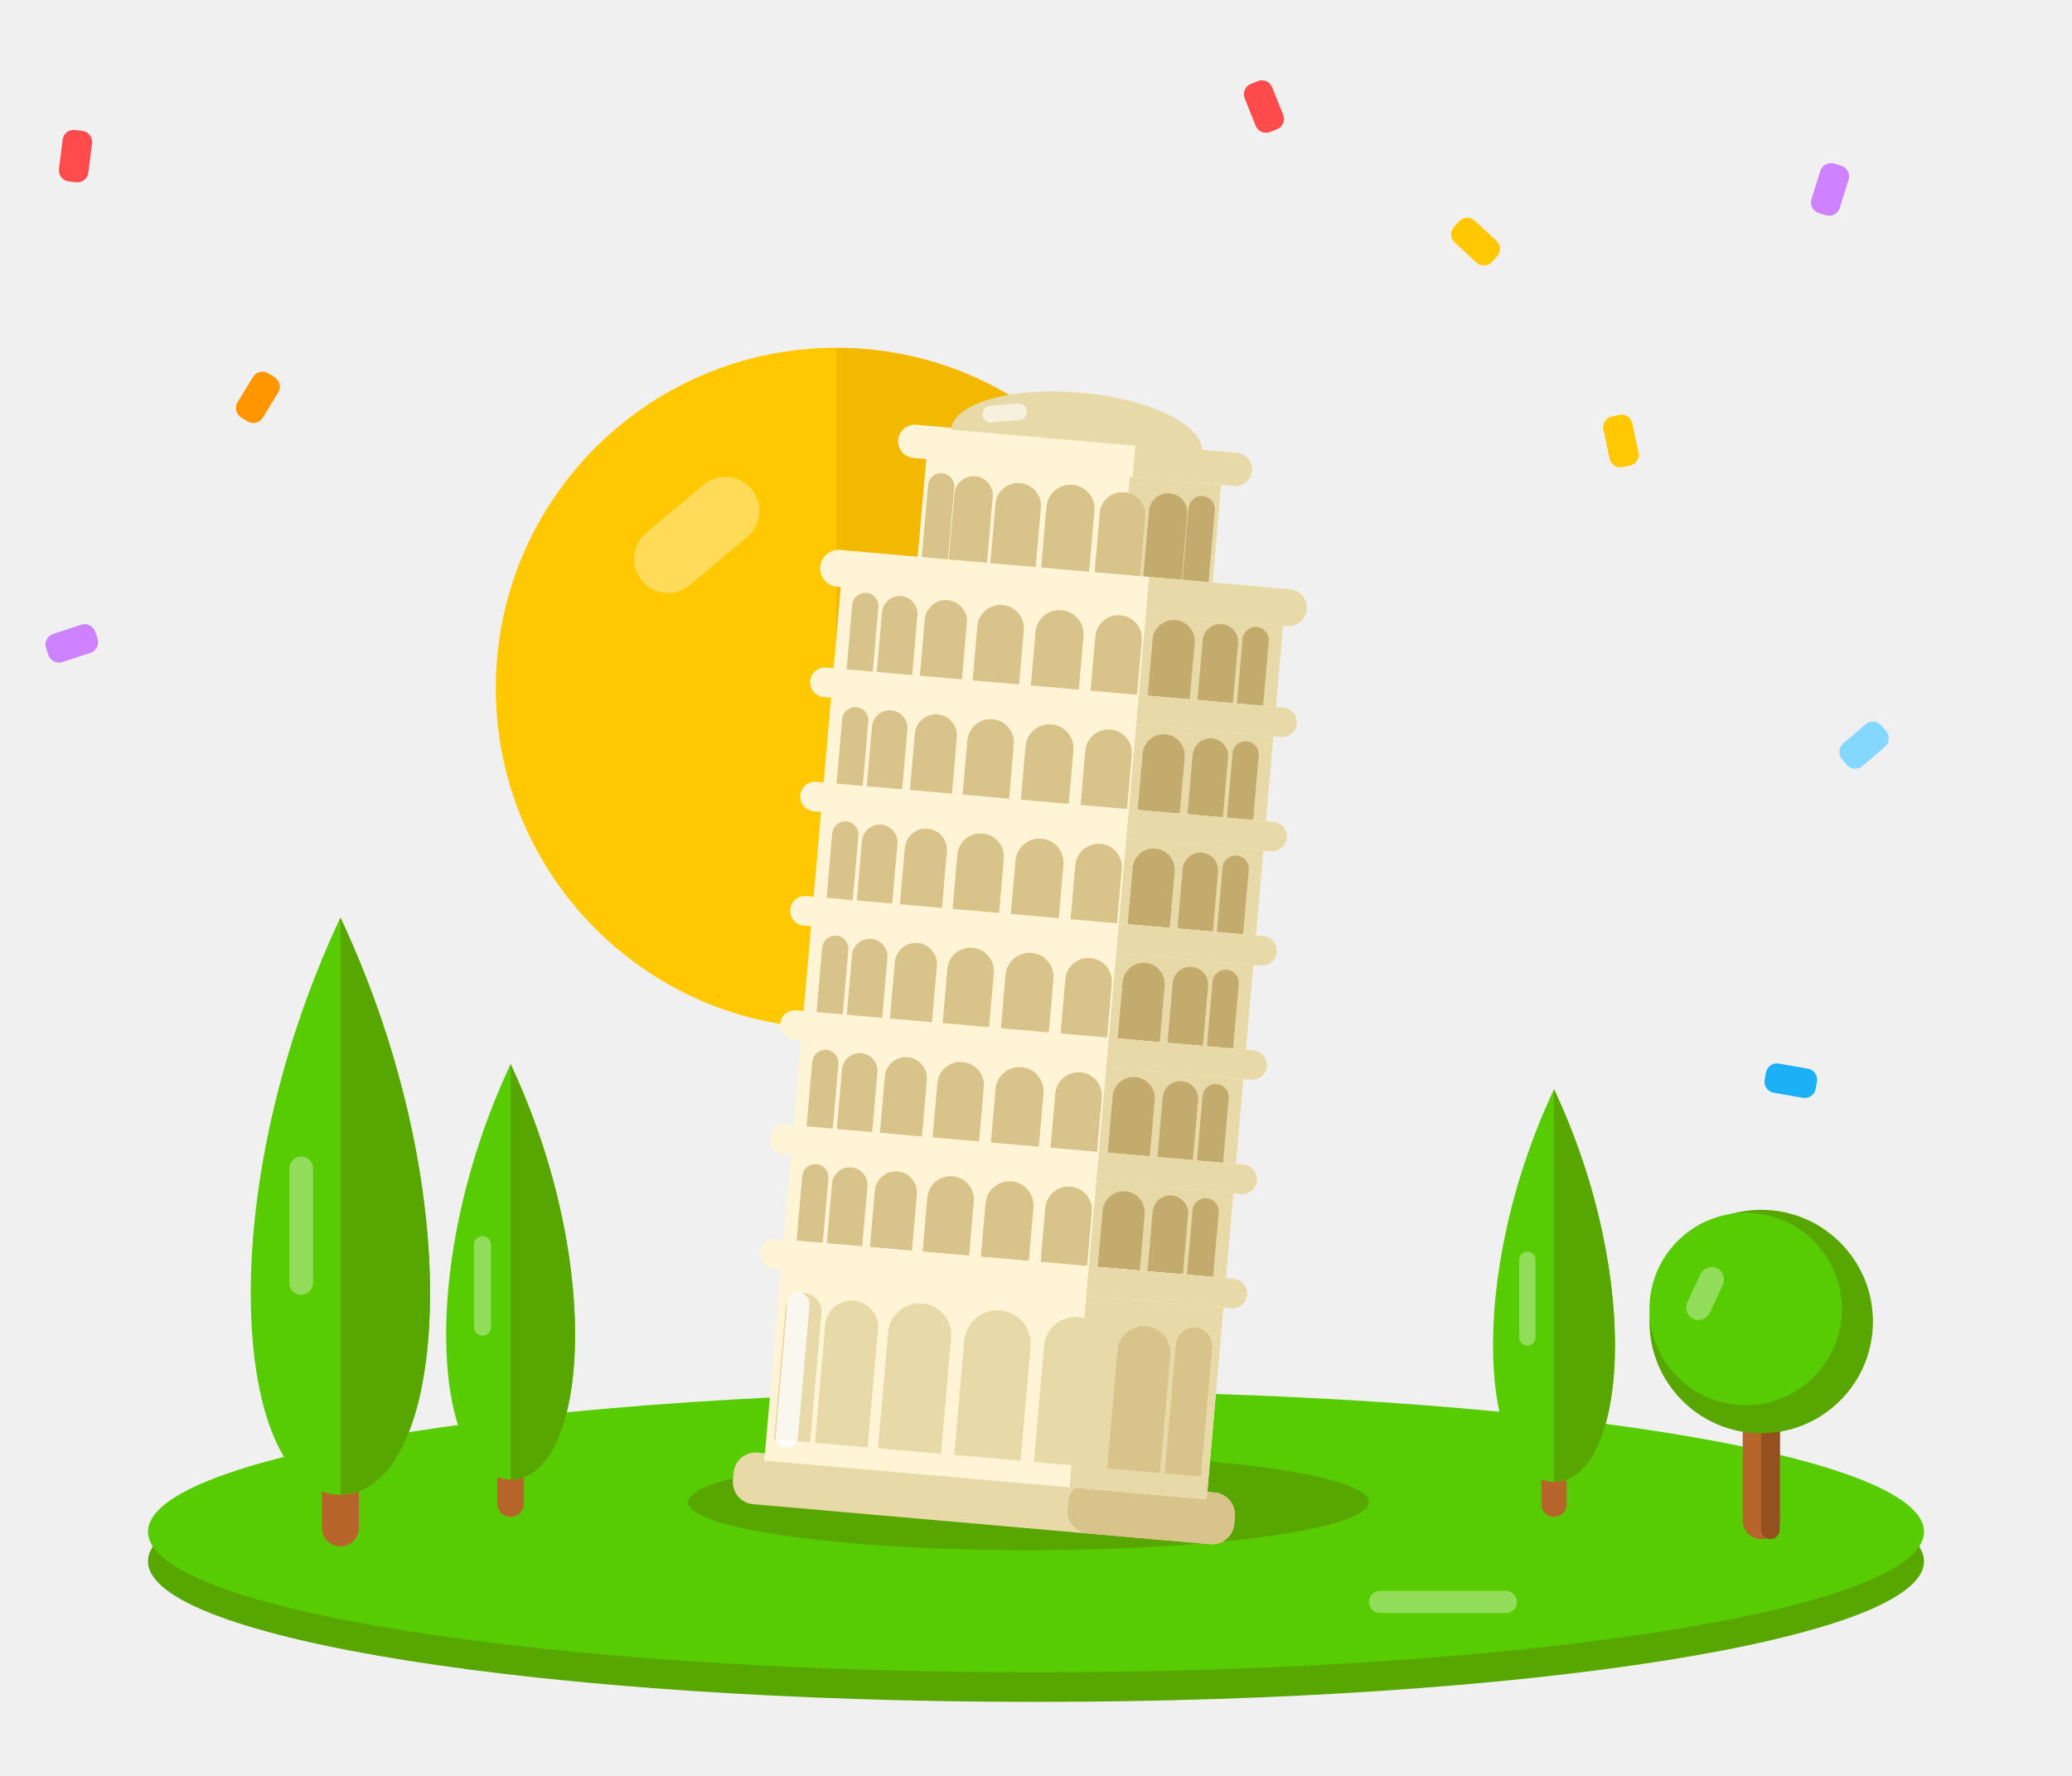
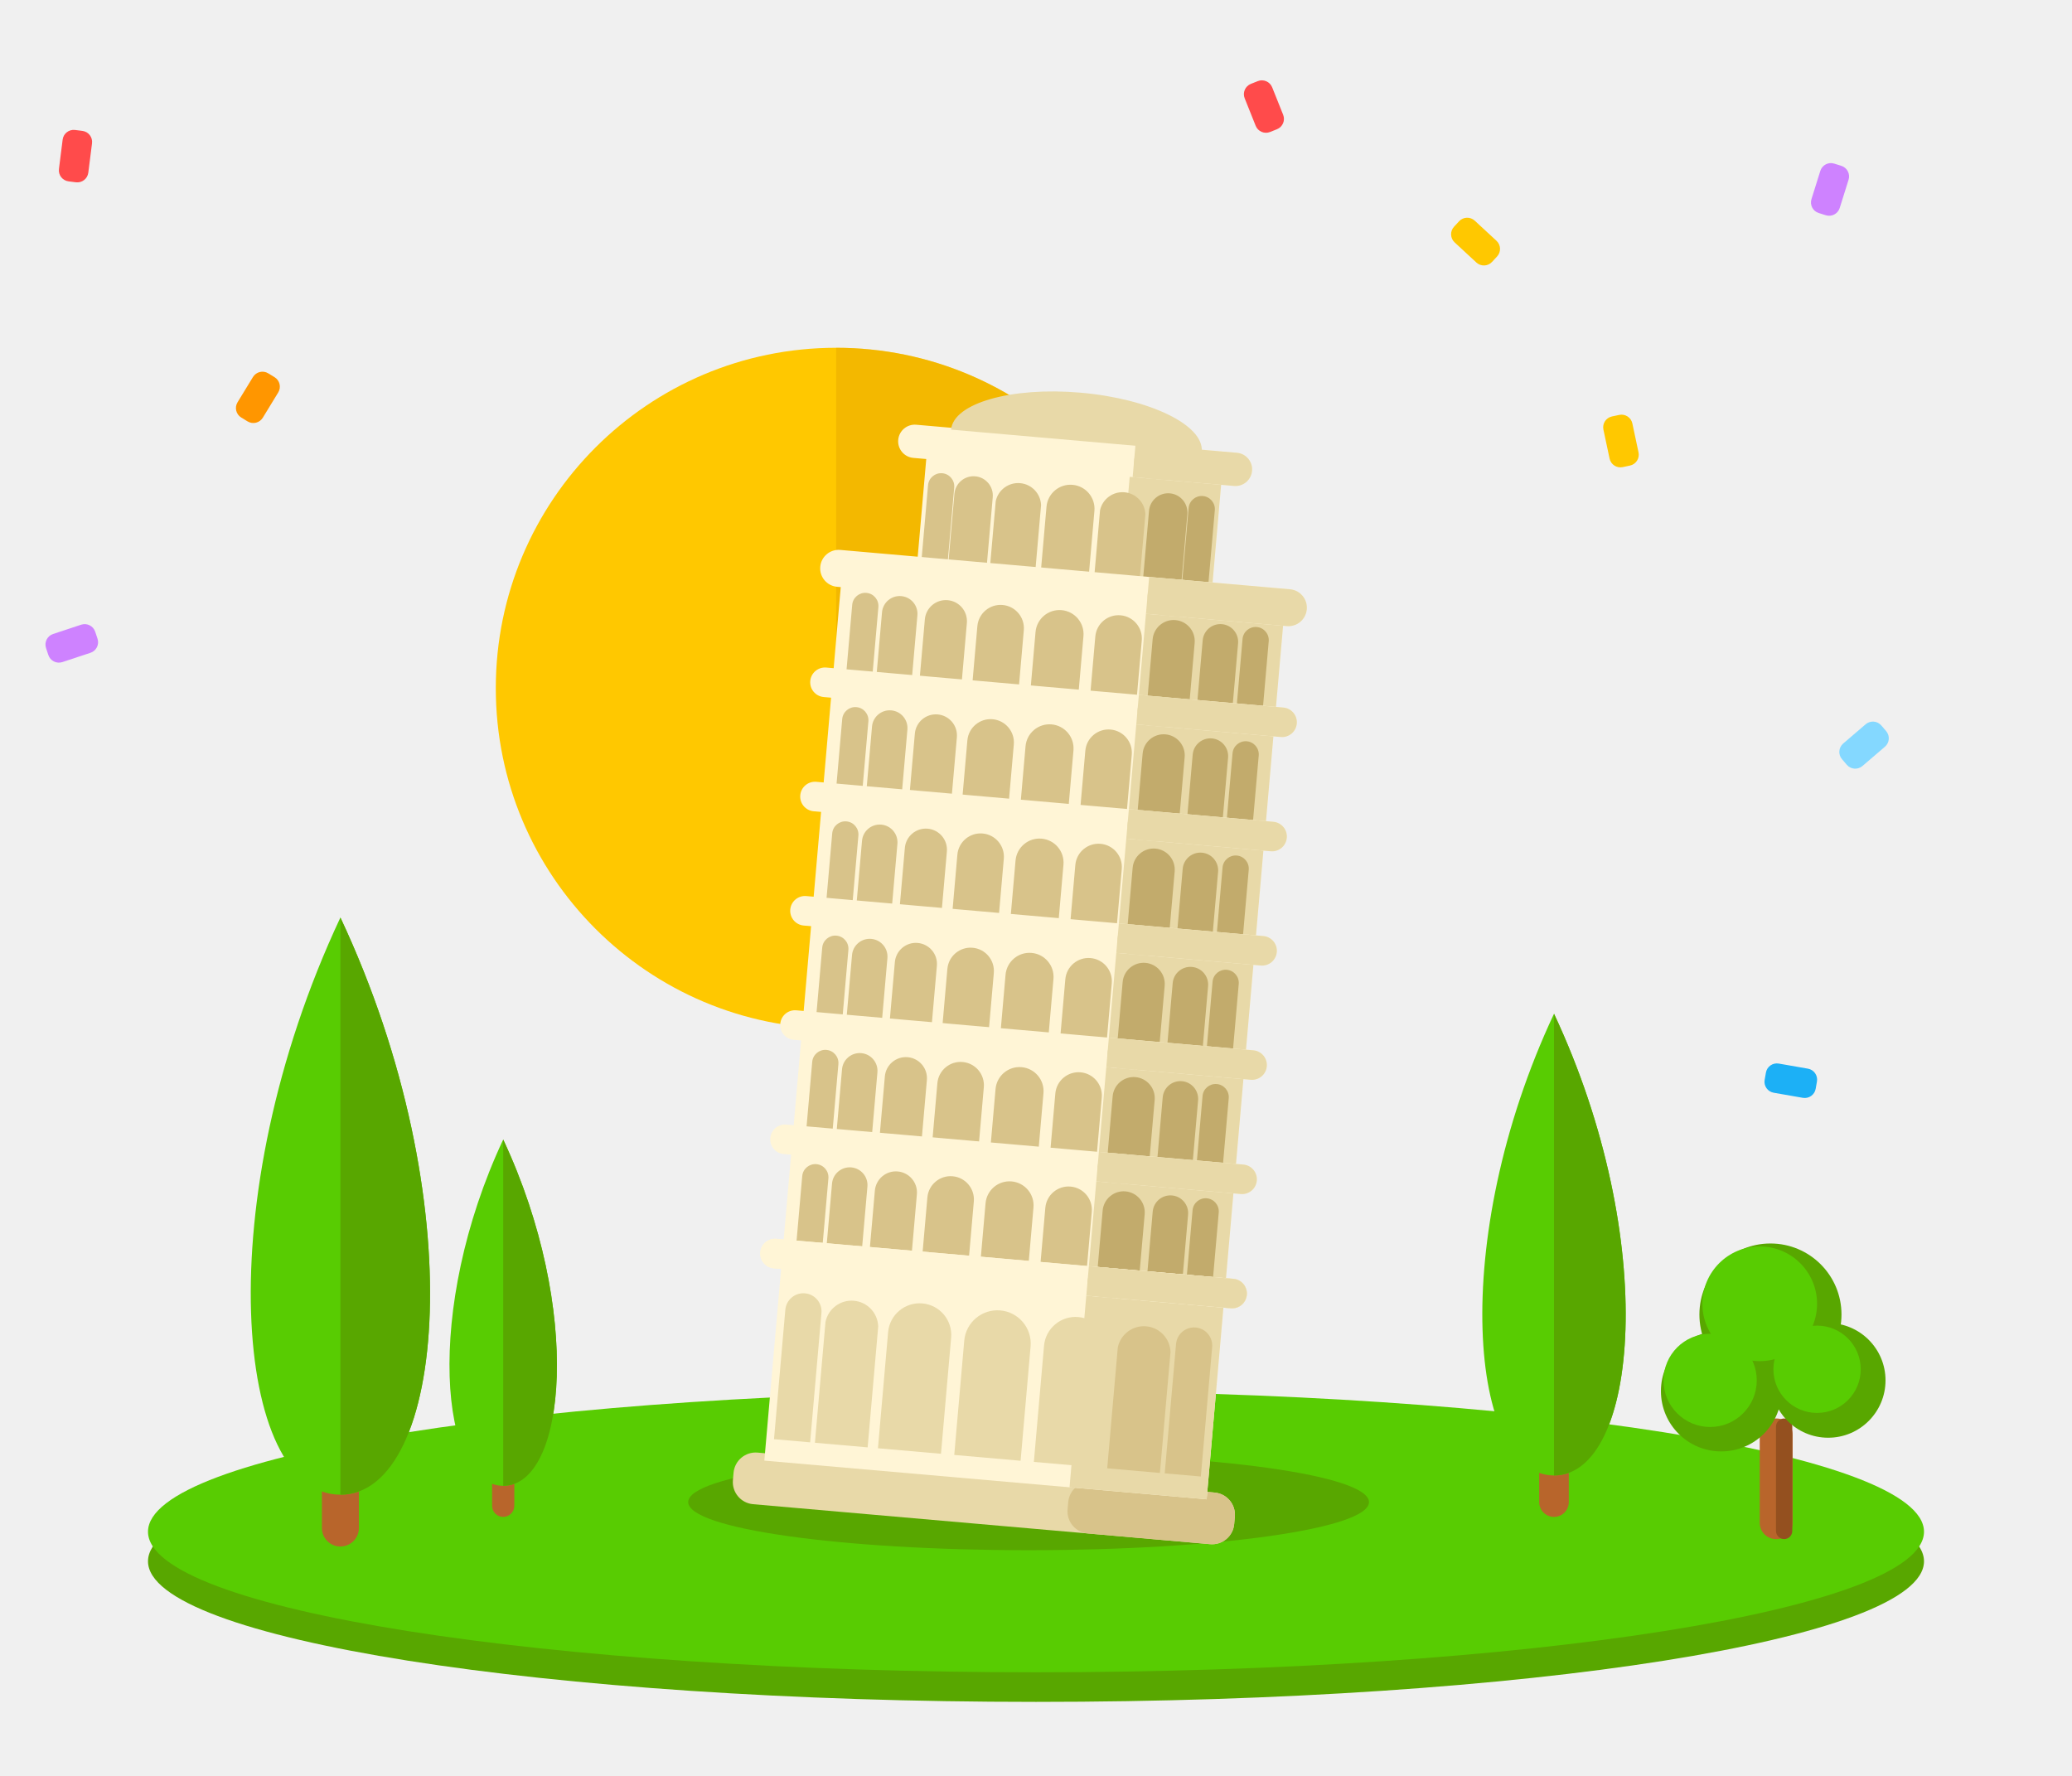
<svg xmlns="http://www.w3.org/2000/svg" viewBox="0 0 560 480" width="560" height="480">
  <circle cx="226" cy="186" r="92" fill="#FFC800" />
  <path d="M226 94A92 92 0 0 1 226 278Z" fill="#E5A400" opacity=".45" />
-   <rect x="169" y="135.4" width="38.6" height="18.4" rx="9.2" fill="#FFFFFF" transform="rotate(-40 188.3 144.6)" opacity=".35" />
  <ellipse cx="280" cy="422" rx="240" ry="38" fill="#58A700" />
  <ellipse cx="280" cy="414" rx="240" ry="38" fill="#58CC02" />
-   <rect x="370" y="430" width="40" height="6" rx="3" fill="#FFFFFF" opacity=".35" />
  <rect x="87" y="396" width="10" height="22" rx="5" fill="#B8652B" />
  <path d="M92 248C127.9 324.5 120.5 404 92 404C63.5 404 56.1 324.5 92 248Z" fill="#58CC02" />
  <path d="M92 248C127.9 324.5 120.5 404 92 404Z" fill="#58A700" />
-   <rect x="78.2" y="312.6" width="6.4" height="37.4" rx="3.2" fill="#FFFFFF" opacity=".35" />
-   <rect x="134.4" y="394.2" width="7.2" height="15.8" rx="3.6" fill="#B8652B" />
-   <path d="M138 287.6C163.8 342.7 158.5 399.9 138 399.9C117.5 399.9 112.2 342.7 138 287.6Z" fill="#58CC02" />
-   <path d="M138 287.6C163.8 342.7 158.5 399.9 138 399.9Z" fill="#58A700" />
-   <rect x="128.1" y="334.1" width="4.6" height="26.9" rx="2.3" fill="#FFFFFF" opacity=".35" />
-   <rect x="416.6" y="395" width="6.8" height="15" rx="3.4" fill="#B8652B" />
-   <path d="M420 294.4C444.4 346.4 439.4 400.5 420 400.5C400.6 400.5 395.6 346.4 420 294.4Z" fill="#58CC02" />
-   <path d="M420 294.4C444.4 346.4 439.4 400.5 420 400.5Z" fill="#58A700" />
-   <rect x="410.6" y="338.3" width="4.4" height="25.4" rx="2.2" fill="#FFFFFF" opacity=".35" />
-   <rect x="471" y="379" width="10.1" height="37" rx="5" fill="#B8652B" />
-   <rect x="476" y="379" width="5" height="37" rx="2.5" fill="#94501F" />
-   <circle cx="476" cy="357.2" r="30.2" fill="#58A700" />
-   <circle cx="471.8" cy="353.8" r="26" fill="#58CC02" />
-   <rect x="457.5" y="342.1" width="6.7" height="15.1" rx="3.4" fill="#FFFFFF" transform="rotate(25 460.9 349.6)" opacity=".35" />
+   <rect x="133" y="396.8" width="6" height="13.2" rx="3" fill="#B8652B" />
+   <path d="M136 308C157.5 353.9 153.1 401.6 136 401.6C118.9 401.6 114.5 353.9 136 308Z" fill="#58CC02" />
+   <path d="M136 308C157.5 353.9 153.1 401.6 136 401.6Z" fill="#58A700" />
+   <rect x="416" y="392.4" width="8" height="17.6" rx="4" fill="#B8652B" />
+   <path d="M420 274C448.7 335.2 442.8 398.8 420 398.8C397.2 398.8 391.3 335.2 420 274Z" fill="#58CC02" />
+   <path d="M420 274C448.7 335.2 442.8 398.8 420 398.8Z" fill="#58A700" />
+   <rect x="475.6" y="383.4" width="8.9" height="32.6" rx="4.4" fill="#B8652B" />
+   <rect x="480" y="383.4" width="4.4" height="32.6" rx="2.2" fill="#94501F" />
+   <circle cx="465.2" cy="376" r="16.3" fill="#58A700" />
+   <circle cx="494.1" cy="373.1" r="15.5" fill="#58A700" />
+   <circle cx="478.5" cy="355.3" r="19.2" fill="#58A700" />
+   <circle cx="462.2" cy="373.1" r="12.6" fill="#58CC02" />
+   <circle cx="491.1" cy="370.1" r="11.8" fill="#58CC02" />
+   <circle cx="475.6" cy="352.4" r="15.5" fill="#58CC02" />
  <ellipse cx="278" cy="406" rx="92" ry="13" fill="#58A700" />
  <g transform="rotate(5 266 404)">
    <rect x="198" y="398" width="136" height="14" rx="6" fill="#E8D9A8" />
    <rect x="288.8" y="398" width="45.2" height="14" rx="6" fill="#D8C38A" />
    <rect x="206" y="344" width="120" height="56" fill="#FFF5D6" />
    <rect x="288.8" y="344" width="37.2" height="56" fill="#E8D9A8" />
    <path d="M208.1 394V358.9A4.9 4.9 0 0 1 217.9 358.9V394Z" fill="#E8D9A8" />
    <path d="M219.2 394V361.2A7.2 7.2 0 0 1 233.5 361.2V394Z" fill="#E8D9A8" />
    <path d="M236.3 394V362.5A8.5 8.5 0 0 1 253.4 362.5V394Z" fill="#E8D9A8" />
    <path d="M257 394V363A9 9 0 0 1 275 363V394Z" fill="#E8D9A8" />
    <path d="M278.6 394V362.5A8.5 8.5 0 0 1 295.7 362.5V394Z" fill="#E8D9A8" />
    <path d="M298.5 394V361.2A7.2 7.2 0 0 1 312.8 361.2V394Z" fill="#D8C38A" />
    <path d="M314.1 394V358.9A4.9 4.9 0 0 1 323.9 358.9V394Z" fill="#D8C38A" />
    <rect x="206" y="313" width="120" height="31" fill="#FFF5D6" />
    <rect x="288.8" y="313" width="37.2" height="31" fill="#E8D9A8" />
    <path d="M209.5 341V322.5A3.5 3.5 0 0 1 216.6 322.5V341Z" fill="#D8C38A" />
    <path d="M217.7 341V323.8A4.8 4.8 0 0 1 227.3 323.8V341Z" fill="#D8C38A" />
    <path d="M229.4 341V324.7A5.7 5.7 0 0 1 240.8 324.7V341Z" fill="#D8C38A" />
    <path d="M243.7 341V325.3A6.3 6.3 0 0 1 256.3 325.3V341Z" fill="#D8C38A" />
    <path d="M259.5 341V325.5A6.5 6.5 0 0 1 272.5 325.5V341Z" fill="#D8C38A" />
    <path d="M275.7 341V325.3A6.3 6.3 0 0 1 288.3 325.3V341Z" fill="#D8C38A" />
    <path d="M291.2 341V324.7A5.7 5.7 0 0 1 302.6 324.7V341Z" fill="#C2AB6C" />
    <path d="M304.7 341V323.8A4.8 4.8 0 0 1 314.3 323.8V341Z" fill="#C2AB6C" />
    <path d="M315.4 341V322.5A3.5 3.5 0 0 1 322.5 322.5V341Z" fill="#C2AB6C" />
    <rect x="206" y="282" width="120" height="31" fill="#FFF5D6" />
    <rect x="288.8" y="282" width="37.2" height="31" fill="#E8D9A8" />
    <path d="M209.5 310V291.5A3.5 3.5 0 0 1 216.6 291.5V310Z" fill="#D8C38A" />
    <path d="M217.7 310V292.8A4.8 4.8 0 0 1 227.3 292.8V310Z" fill="#D8C38A" />
    <path d="M229.4 310V293.7A5.7 5.7 0 0 1 240.8 293.7V310Z" fill="#D8C38A" />
    <path d="M243.7 310V294.3A6.3 6.3 0 0 1 256.3 294.3V310Z" fill="#D8C38A" />
    <path d="M259.5 310V294.5A6.5 6.5 0 0 1 272.5 294.5V310Z" fill="#D8C38A" />
    <path d="M275.7 310V294.3A6.3 6.3 0 0 1 288.3 294.3V310Z" fill="#D8C38A" />
    <path d="M291.2 310V293.7A5.7 5.7 0 0 1 302.6 293.7V310Z" fill="#C2AB6C" />
    <path d="M304.7 310V292.8A4.8 4.8 0 0 1 314.3 292.8V310Z" fill="#C2AB6C" />
    <path d="M315.4 310V291.5A3.5 3.5 0 0 1 322.5 291.5V310Z" fill="#C2AB6C" />
    <rect x="206" y="251" width="120" height="31" fill="#FFF5D6" />
    <rect x="288.8" y="251" width="37.2" height="31" fill="#E8D9A8" />
    <path d="M209.5 279V260.5A3.5 3.5 0 0 1 216.6 260.5V279Z" fill="#D8C38A" />
    <path d="M217.7 279V261.8A4.8 4.8 0 0 1 227.3 261.8V279Z" fill="#D8C38A" />
    <path d="M229.4 279V262.7A5.7 5.7 0 0 1 240.8 262.7V279Z" fill="#D8C38A" />
    <path d="M243.7 279V263.3A6.3 6.3 0 0 1 256.3 263.3V279Z" fill="#D8C38A" />
    <path d="M259.5 279V263.5A6.5 6.5 0 0 1 272.5 263.5V279Z" fill="#D8C38A" />
    <path d="M275.7 279V263.3A6.3 6.3 0 0 1 288.3 263.3V279Z" fill="#D8C38A" />
    <path d="M291.2 279V262.7A5.7 5.7 0 0 1 302.6 262.7V279Z" fill="#C2AB6C" />
    <path d="M304.7 279V261.8A4.8 4.8 0 0 1 314.3 261.8V279Z" fill="#C2AB6C" />
    <path d="M315.4 279V260.5A3.5 3.5 0 0 1 322.5 260.5V279Z" fill="#C2AB6C" />
    <rect x="206" y="220" width="120" height="31" fill="#FFF5D6" />
    <rect x="288.8" y="220" width="37.2" height="31" fill="#E8D9A8" />
    <path d="M209.5 248V229.5A3.5 3.5 0 0 1 216.6 229.5V248Z" fill="#D8C38A" />
    <path d="M217.7 248V230.8A4.8 4.8 0 0 1 227.3 230.8V248Z" fill="#D8C38A" />
    <path d="M229.4 248V231.7A5.7 5.7 0 0 1 240.8 231.7V248Z" fill="#D8C38A" />
    <path d="M243.7 248V232.3A6.3 6.3 0 0 1 256.3 232.3V248Z" fill="#D8C38A" />
    <path d="M259.5 248V232.5A6.5 6.5 0 0 1 272.5 232.5V248Z" fill="#D8C38A" />
    <path d="M275.7 248V232.3A6.3 6.3 0 0 1 288.3 232.3V248Z" fill="#D8C38A" />
    <path d="M291.2 248V231.7A5.7 5.7 0 0 1 302.6 231.7V248Z" fill="#C2AB6C" />
    <path d="M304.7 248V230.8A4.8 4.8 0 0 1 314.3 230.8V248Z" fill="#C2AB6C" />
    <path d="M315.4 248V229.5A3.5 3.5 0 0 1 322.5 229.5V248Z" fill="#C2AB6C" />
    <rect x="206" y="189" width="120" height="31" fill="#FFF5D6" />
    <rect x="288.8" y="189" width="37.2" height="31" fill="#E8D9A8" />
    <path d="M209.5 217V198.5A3.5 3.5 0 0 1 216.6 198.5V217Z" fill="#D8C38A" />
    <path d="M217.7 217V199.8A4.8 4.8 0 0 1 227.3 199.8V217Z" fill="#D8C38A" />
    <path d="M229.4 217V200.7A5.7 5.7 0 0 1 240.8 200.7V217Z" fill="#D8C38A" />
    <path d="M243.7 217V201.3A6.3 6.3 0 0 1 256.3 201.3V217Z" fill="#D8C38A" />
    <path d="M259.5 217V201.5A6.5 6.5 0 0 1 272.5 201.5V217Z" fill="#D8C38A" />
    <path d="M275.7 217V201.3A6.3 6.3 0 0 1 288.3 201.3V217Z" fill="#D8C38A" />
    <path d="M291.2 217V200.7A5.7 5.7 0 0 1 302.6 200.7V217Z" fill="#C2AB6C" />
    <path d="M304.7 217V199.8A4.8 4.8 0 0 1 314.3 199.8V217Z" fill="#C2AB6C" />
    <path d="M315.4 217V198.5A3.5 3.5 0 0 1 322.5 198.5V217Z" fill="#C2AB6C" />
    <rect x="206" y="158" width="120" height="31" fill="#FFF5D6" />
    <rect x="288.8" y="158" width="37.2" height="31" fill="#E8D9A8" />
    <path d="M209.5 186V167.5A3.5 3.5 0 0 1 216.6 167.5V186Z" fill="#D8C38A" />
    <path d="M217.7 186V168.8A4.8 4.8 0 0 1 227.3 168.8V186Z" fill="#D8C38A" />
    <path d="M229.4 186V169.7A5.7 5.7 0 0 1 240.8 169.7V186Z" fill="#D8C38A" />
    <path d="M243.7 186V170.3A6.3 6.3 0 0 1 256.3 170.3V186Z" fill="#D8C38A" />
    <path d="M259.5 186V170.5A6.5 6.5 0 0 1 272.5 170.5V186Z" fill="#D8C38A" />
    <path d="M275.7 186V170.3A6.3 6.3 0 0 1 288.3 170.3V186Z" fill="#D8C38A" />
    <path d="M291.2 186V169.7A5.7 5.7 0 0 1 302.6 169.7V186Z" fill="#C2AB6C" />
    <path d="M304.7 186V168.8A4.8 4.8 0 0 1 314.3 168.8V186Z" fill="#C2AB6C" />
    <path d="M315.4 186V167.5A3.5 3.5 0 0 1 322.5 167.5V186Z" fill="#C2AB6C" />
    <rect x="226" y="122" width="80" height="36" fill="#FFF5D6" />
    <rect x="281.2" y="122" width="24.8" height="36" fill="#E8D9A8" />
    <path d="M227.1 154V133.5A3.5 3.5 0 0 1 234.2 133.5V154Z" fill="#D8C38A" />
    <path d="M234.4 154V135.2A5.2 5.2 0 0 1 244.8 135.2V154Z" fill="#D8C38A" />
    <path d="M245.7 154V136.2A6.2 6.2 0 0 1 258 136.2V154Z" fill="#D8C38A" />
    <path d="M259.5 154V136.5A6.5 6.5 0 0 1 272.5 136.5V154Z" fill="#D8C38A" />
    <path d="M274 154V136.2A6.2 6.2 0 0 1 286.3 136.2V154Z" fill="#D8C38A" />
    <path d="M287.2 154V135.2A5.2 5.2 0 0 1 297.6 135.2V154Z" fill="#C2AB6C" />
    <path d="M297.8 154V133.5A3.5 3.5 0 0 1 304.9 133.5V154Z" fill="#C2AB6C" />
    <rect x="200" y="340" width="132" height="8" rx="4" fill="#FFF5D6" />
    <rect x="288.8" y="340" width="43.2" height="8" rx="4" fill="#E8D9A8" />
    <rect x="288.8" y="340" width="8" height="8" fill="#E8D9A8" />
    <rect x="200" y="309" width="132" height="8" rx="4" fill="#FFF5D6" />
    <rect x="288.8" y="309" width="43.2" height="8" rx="4" fill="#E8D9A8" />
    <rect x="288.8" y="309" width="8" height="8" fill="#E8D9A8" />
    <rect x="200" y="278" width="132" height="8" rx="4" fill="#FFF5D6" />
    <rect x="288.8" y="278" width="43.2" height="8" rx="4" fill="#E8D9A8" />
    <rect x="288.8" y="278" width="8" height="8" fill="#E8D9A8" />
    <rect x="200" y="247" width="132" height="8" rx="4" fill="#FFF5D6" />
    <rect x="288.8" y="247" width="43.2" height="8" rx="4" fill="#E8D9A8" />
    <rect x="288.8" y="247" width="8" height="8" fill="#E8D9A8" />
    <rect x="200" y="216" width="132" height="8" rx="4" fill="#FFF5D6" />
    <rect x="288.8" y="216" width="43.2" height="8" rx="4" fill="#E8D9A8" />
    <rect x="288.8" y="216" width="8" height="8" fill="#E8D9A8" />
    <rect x="200" y="185" width="132" height="8" rx="4" fill="#FFF5D6" />
    <rect x="288.8" y="185" width="43.2" height="8" rx="4" fill="#E8D9A8" />
    <rect x="288.8" y="185" width="8" height="8" fill="#E8D9A8" />
    <rect x="200" y="153" width="132" height="10" rx="5" fill="#FFF5D6" />
    <rect x="288.8" y="153" width="43.2" height="10" rx="5" fill="#E8D9A8" />
    <rect x="288.8" y="153" width="10" height="10" fill="#E8D9A8" />
    <rect x="200" y="340" width="132" height="8" rx="4" fill="#FFF5D6" />
    <rect x="288.8" y="340" width="43.2" height="8" rx="4" fill="#E8D9A8" />
    <rect x="288.8" y="340" width="8" height="8" fill="#E8D9A8" />
    <rect x="218" y="117.5" width="96" height="9" rx="4.5" fill="#FFF5D6" />
    <rect x="282" y="117.5" width="32" height="9" rx="4.5" fill="#E8D9A8" />
    <rect x="282" y="117.5" width="9" height="9" fill="#E8D9A8" />
    <path d="M232 118A34 13 0 0 1 300 118Z" fill="#E8D9A8" />
-     <rect x="208.5" y="354" width="6" height="42" rx="3" fill="#FFFFFF" opacity=".8" />
-     <rect x="240" y="110" width="12" height="4.5" rx="2.2" fill="#FFFFFF" transform="rotate(-10 246 112)" opacity=".6" />
  </g>
  <rect x="12.4" y="169.9" width="14" height="8" rx="3" fill="#CE82FF" transform="rotate(161.7 19.4 173.9)" />
  <rect x="334.6" y="24.8" width="14" height="8" rx="3" fill="#FF4B4B" transform="rotate(68.2 341.6 28.8)" />
  <rect x="391.8" y="61.3" width="14" height="8" rx="3" fill="#FFC800" transform="rotate(42.8 398.8 65.3)" />
  <rect x="496.8" y="197.4" width="14" height="8" rx="3" fill="#84D8FF" transform="rotate(139.4 503.8 201.4)" />
  <rect x="62.7" y="103.4" width="14" height="8" rx="3" fill="#FF9600" transform="rotate(121.4 69.7 107.4)" />
  <rect x="477" y="288.1" width="14" height="8" rx="3" fill="#1CB0F6" transform="rotate(9.9 484 292.1)" />
  <rect x="487.6" y="47.2" width="14" height="8" rx="3" fill="#CE82FF" transform="rotate(107.4 494.6 51.2)" />
  <rect x="13.4" y="38.2" width="14" height="8" rx="3" fill="#FF4B4B" transform="rotate(97.2 20.4 42.2)" />
  <rect x="431.1" y="115.2" width="14" height="8" rx="3" fill="#FFC800" transform="rotate(78 438.1 119.2)" />
</svg>
